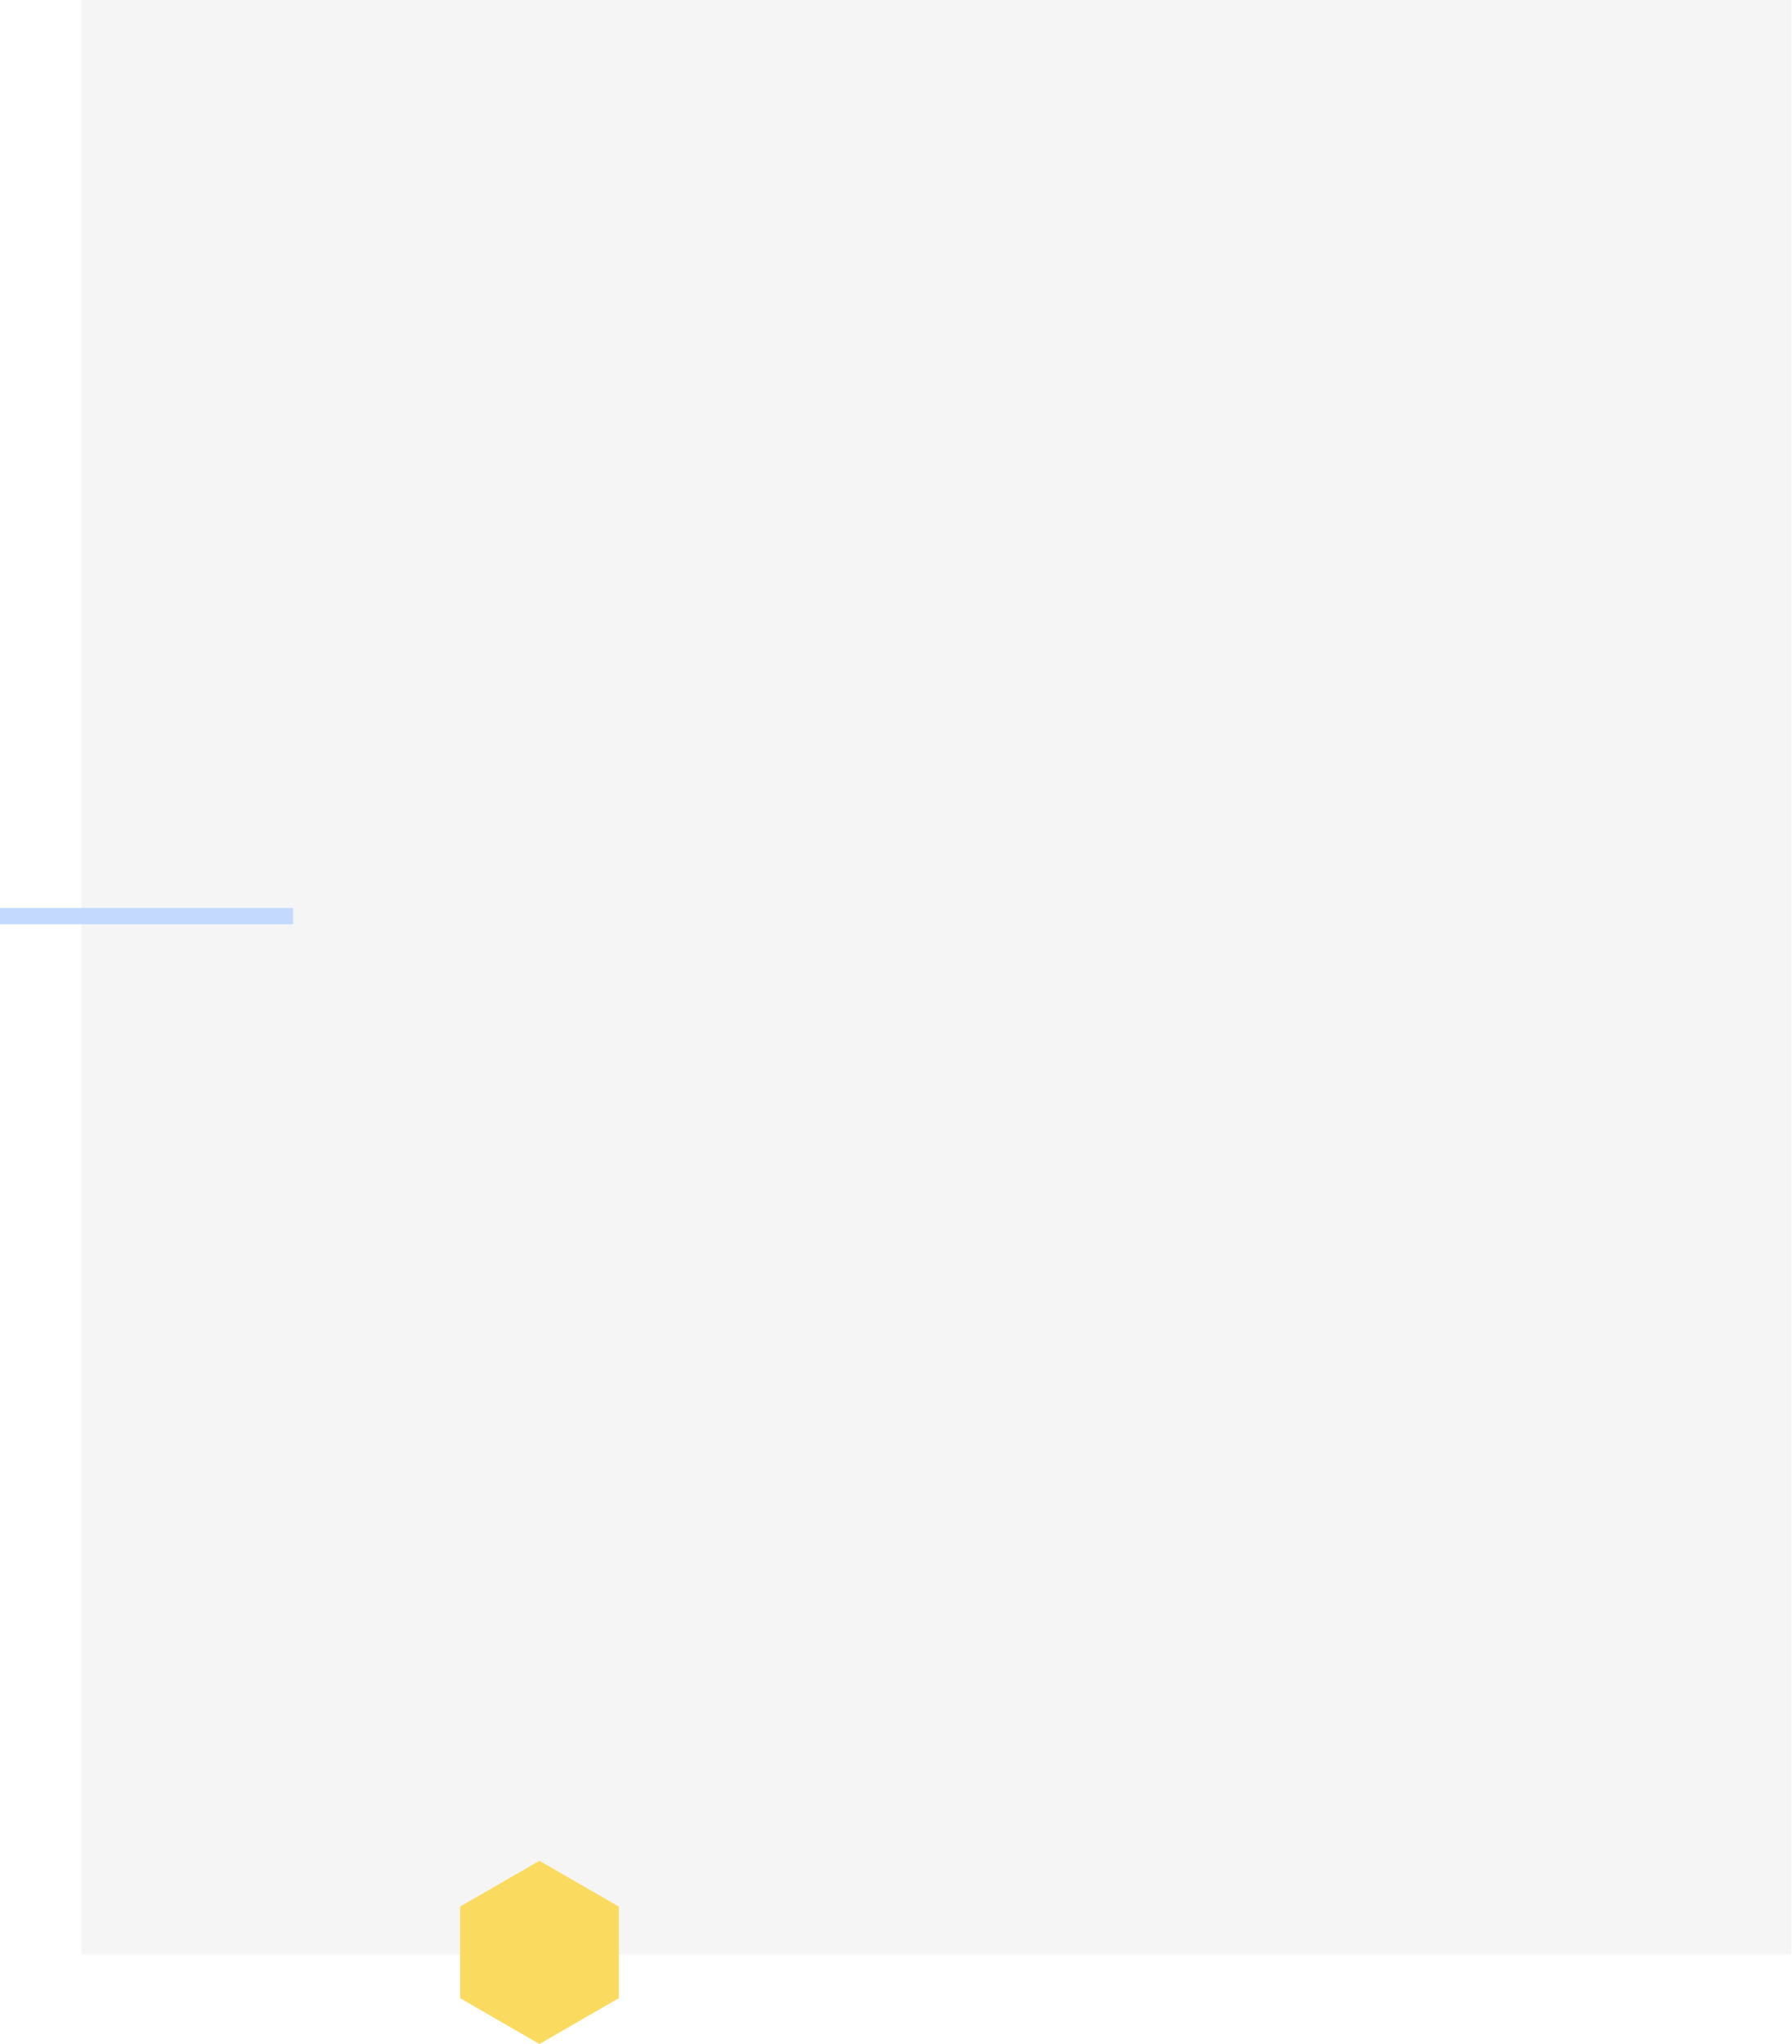
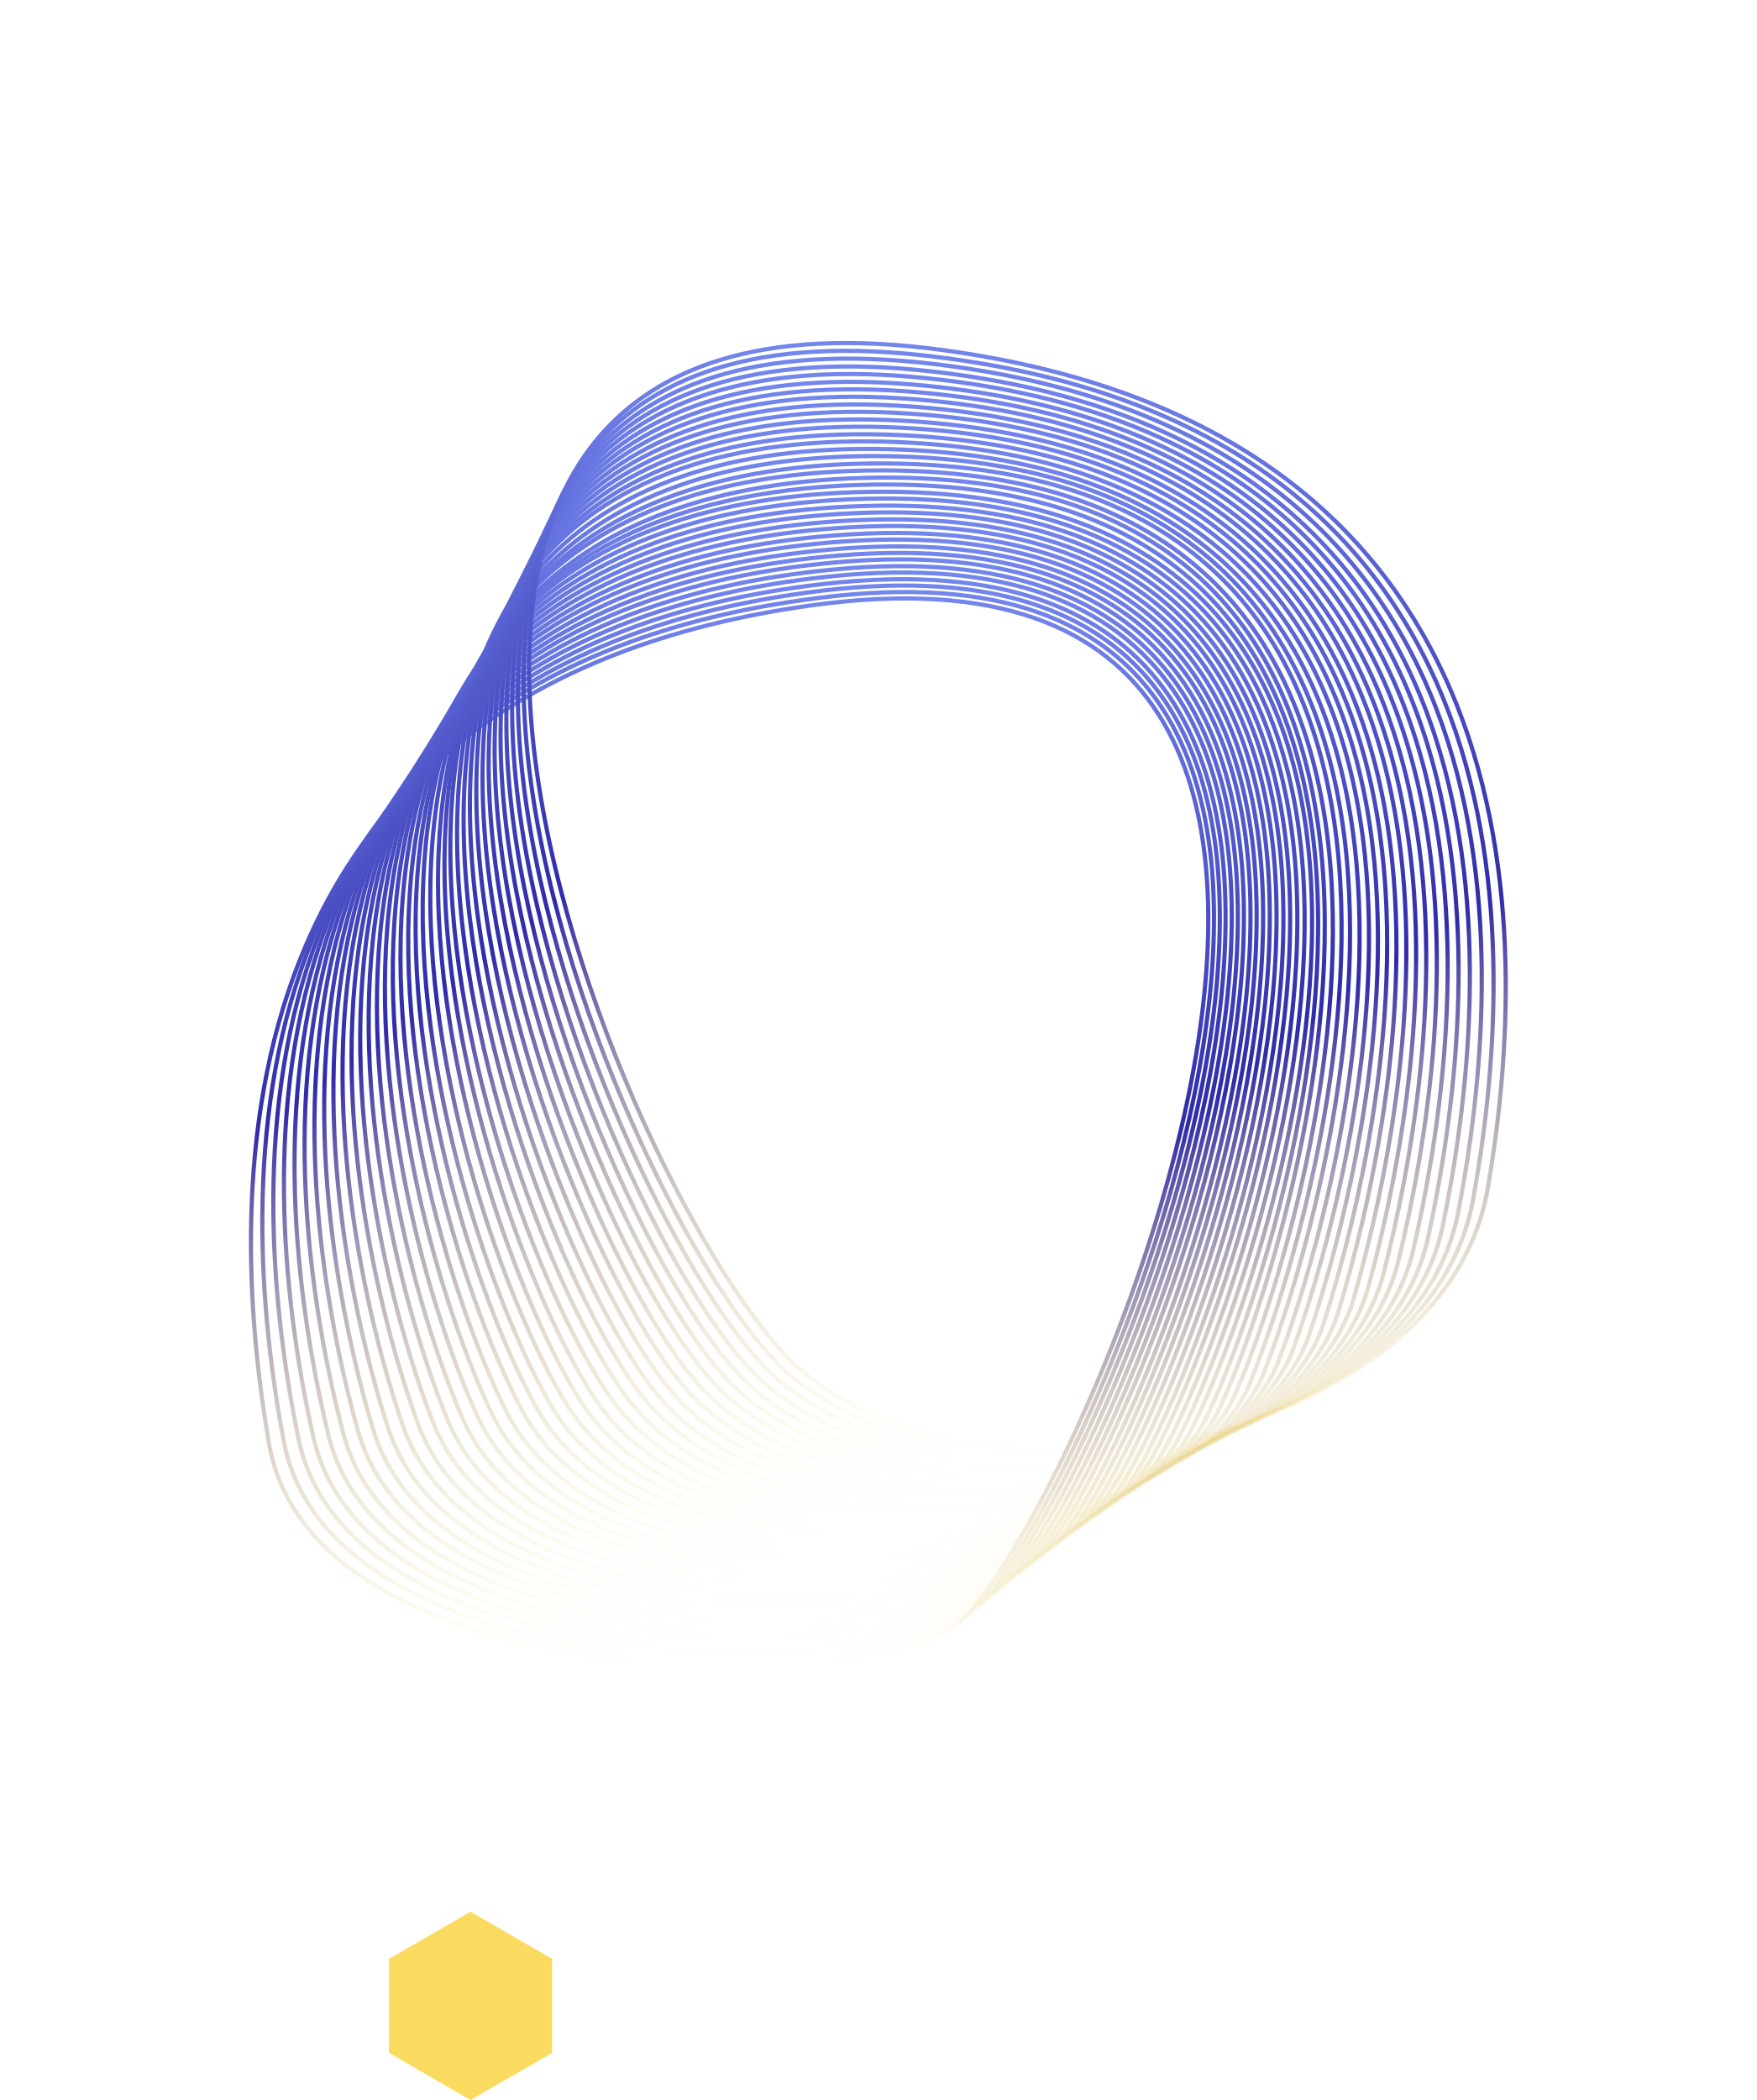
- <svg xmlns="http://www.w3.org/2000/svg" width="440" height="502" viewBox="0 0 440 502" fill="none">
-   <rect x="20" width="420" height="480" fill="#F5F5F5" />
-   <rect y="223" width="72" height="4" fill="#C3DAFE" />
-   <path d="M132.5 457L151.986 468.25V490.75L132.5 502L113.014 490.75V468.25L132.5 457Z" fill="#FADB5F" />
+ <svg xmlns="http://www.w3.org/2000/svg" width="420" height="502" viewBox="0 0 420 502" fill="none">
+   <path d="M112.5 457L131.986 468.25V490.75L112.5 502L93.014 490.75V468.25L112.5 457Z" fill="#FADB5F" />
+   <path d="M194.707 144.612C50.965 164.124 53.903 284.588 64.299 345.008C74.695 405.427 202.391 404.599 227.553 389.305C252.64 373.937 369.111 120.956 194.707 144.612Z" stroke="url(#paint0_linear)" stroke-miterlimit="10" />
+   <path d="M195.535 142.955C369.111 120.504 255.805 369.793 231.094 386.367C206.384 402.941 79.291 404.297 67.84 344.555C56.615 284.889 50.964 161.261 195.535 142.955Z" stroke="url(#paint1_linear)" stroke-miterlimit="10" />
+   <path d="M196.364 141.222C369.186 120.429 258.893 365.575 234.635 383.354C210.377 401.133 83.66 403.167 71.381 344.028C59.251 285.266 51.04 158.776 196.364 141.222Z" stroke="url(#paint2_linear)" stroke-miterlimit="10" />
+   <path d="M197.193 139.564C369.111 120.203 262.058 361.43 238.176 380.49C214.294 399.551 88.181 402.112 74.922 343.575C61.888 285.566 51.04 156.063 197.193 139.564Z" stroke="url(#paint3_linear)" stroke-miterlimit="10" />
+   <path d="M198.097 137.83C369.186 119.825 265.222 357.211 241.792 377.551C218.362 397.892 92.701 401.057 78.538 343.123C64.6 285.867 51.04 153.35 198.097 137.83Z" stroke="url(#paint4_linear)" stroke-miterlimit="10" />
+   <path d="M198.926 136.175C369.186 119.601 268.386 353.069 245.333 374.616C222.28 396.162 97.146 399.929 82.079 342.673C67.237 286.246 51.04 150.565 198.926 136.175Z" stroke="url(#paint5_linear)" stroke-miterlimit="10" />
+   <path d="M199.754 134.441C369.186 119.223 271.475 348.849 248.874 371.676C226.273 394.503 101.666 398.797 85.619 342.144C69.949 286.546 51.04 147.851 199.754 134.441Z" stroke="url(#paint6_linear)" stroke-miterlimit="10" />
+   <path d="M200.658 132.784C369.262 118.923 274.714 344.706 252.49 368.814C230.266 392.922 106.186 397.819 89.236 341.768C72.661 286.848 51.04 145.14 200.658 132.784Z" stroke="url(#paint7_linear)" stroke-miterlimit="10" />
+   <path d="M201.487 131.127C369.186 118.546 277.803 340.563 256.031 365.876C234.183 391.189 110.706 396.689 92.776 341.317C75.298 287.225 51.04 142.353 201.487 131.127Z" stroke="url(#paint8_linear)" stroke-miterlimit="10" />
+   <path d="M202.316 129.394C369.186 118.169 280.967 336.344 259.571 362.938C238.176 389.531 115.227 395.634 96.317 340.789C78.01 287.526 51.04 139.565 202.316 129.394Z" stroke="url(#paint9_linear)" stroke-miterlimit="10" />
+   <path d="M203.22 127.738C369.186 117.794 284.131 332.202 263.112 360.001C242.093 387.8 119.747 394.58 99.933 340.338C80.722 287.904 51.04 136.778 203.22 127.738Z" stroke="url(#paint10_linear)" stroke-miterlimit="10" />
+   <path d="M204.048 126.003C369.186 117.34 287.295 328.056 266.728 357.061C246.162 386.065 124.267 393.448 103.474 339.884C83.435 288.203 51.04 133.989 204.048 126.003Z" stroke="url(#paint11_linear)" stroke-miterlimit="10" />
+   <path d="M204.877 124.346C369.186 116.963 290.459 323.913 270.269 354.198C250.079 384.483 128.787 392.394 107.015 339.432C86.147 288.504 51.04 131.202 204.877 124.346Z" stroke="url(#paint12_linear)" stroke-miterlimit="10" />
+   <path d="M205.706 122.613C369.111 116.511 293.548 319.694 273.735 351.26C253.921 382.826 133.307 391.339 110.556 338.98C88.859 288.881 51.04 128.414 205.706 122.613Z" stroke="url(#paint13_linear)" stroke-miterlimit="10" />
+   <path d="M206.61 120.956C369.111 116.059 296.712 315.475 277.351 348.322C257.989 381.169 137.827 390.209 114.096 338.453C91.571 289.183 50.964 125.552 206.61 120.956Z" stroke="url(#paint14_linear)" stroke-miterlimit="10" />
+   <path d="M207.439 119.223C369.111 115.607 299.877 311.331 280.892 345.384C261.907 379.436 142.348 389.154 117.637 338.001C94.283 289.484 50.965 122.764 207.439 119.223Z" stroke="url(#paint15_linear)" stroke-miterlimit="10" />
+   <path d="M208.267 117.566C369.111 115.155 303.041 307.188 284.433 342.521C265.9 377.854 146.868 388.1 121.178 337.624C96.995 289.861 50.965 119.902 208.267 117.566Z" stroke="url(#paint16_linear)" stroke-miterlimit="10" />
+   <path d="M209.171 115.834C368.207 113.649 306.054 303.723 288.049 339.584C269.742 376.122 151.463 386.97 124.794 337.098C99.782 290.163 50.964 118.019 209.171 115.834Z" stroke="url(#paint17_linear)" stroke-miterlimit="10" />
+   <path d="M210 114.176C367.679 112.518 308.992 299.428 291.589 336.645C273.885 374.539 155.984 385.915 128.335 336.645C102.495 290.463 50.964 115.833 210 114.176Z" stroke="url(#paint18_linear)" stroke-miterlimit="10" />
+   <path d="M210.829 112.443C367.755 112.443 312.156 295.361 295.13 333.707C277.803 372.807 160.579 384.785 131.876 336.193C105.207 290.84 50.889 112.443 210.829 112.443Z" stroke="url(#paint19_linear)" stroke-miterlimit="10" />
+   <path d="M211.733 110.786C368.282 111.69 315.17 290.69 298.747 330.844C282.173 371.376 165.25 383.731 135.492 335.741C107.994 291.368 51.115 109.807 211.733 110.786Z" stroke="url(#paint20_linear)" stroke-miterlimit="10" />
+   <path d="M212.561 109.054C368.357 111.766 318.334 286.622 302.287 327.907C286.09 369.643 169.77 382.677 139.033 335.29C110.782 291.595 51.567 106.267 212.561 109.054Z" stroke="url(#paint21_linear)" stroke-miterlimit="10" />
+   <path d="M213.39 107.396C368.734 111.916 321.8 282.478 305.828 324.968C289.782 367.835 174.291 381.546 142.574 334.837C113.494 291.82 51.341 102.65 213.39 107.396Z" stroke="url(#paint22_linear)" stroke-miterlimit="10" />
+   <path d="M214.219 105.662C369.035 111.689 325.114 278.107 309.369 322.029C293.548 366.1 178.811 380.414 146.114 334.308C116.206 292.045 50.814 99.334 214.219 105.662Z" stroke="url(#paint23_linear)" stroke-miterlimit="10" />
+   <path d="M215.123 104.005C368.96 110.861 328.278 273.739 312.985 319.091C297.692 364.444 183.482 379.285 149.731 333.857C118.993 292.347 50.814 96.622 215.123 104.005Z" stroke="url(#paint24_linear)" stroke-miterlimit="10" />
+   <path d="M215.952 102.273C368.96 110.258 331.443 269.52 316.526 316.153C301.609 362.787 188.002 378.231 153.272 333.405C121.781 292.648 50.814 93.684 215.952 102.273Z" stroke="url(#paint25_linear)" stroke-miterlimit="10" />
+   <path d="M216.78 100.617C368.96 109.733 334.531 265.378 320.067 313.292C305.602 361.206 192.597 377.178 156.812 332.955C124.493 292.951 50.814 90.673 216.78 100.617Z" stroke="url(#paint26_linear)" stroke-miterlimit="10" />
+   <path d="M217.684 98.882C368.96 109.053 337.771 261.157 323.683 310.277C309.595 359.396 197.193 375.97 160.428 332.501C127.28 293.251 50.814 87.657 217.684 98.882Z" stroke="url(#paint27_linear)" stroke-miterlimit="10" />
+   <path d="M218.513 97.225C368.96 108.526 340.86 257.014 327.224 307.414C313.588 357.815 201.864 374.841 163.969 331.974C130.068 293.553 50.814 84.644 218.513 97.225Z" stroke="url(#paint28_linear)" stroke-miterlimit="10" />
+   <path d="M219.342 95.493C368.885 107.848 344.024 252.795 330.764 304.476C317.505 356.157 206.384 373.711 167.51 331.522C132.855 293.854 50.814 81.631 219.342 95.493Z" stroke="url(#paint29_linear)" stroke-miterlimit="10" />
+   <path d="M220.246 93.835C368.96 107.245 347.188 248.652 334.305 301.538C321.423 354.424 210.979 372.58 171.126 331.07C135.568 294.08 50.814 78.617 220.246 93.835Z" stroke="url(#paint30_linear)" stroke-miterlimit="10" />
+   <path d="M221.075 92.178C368.96 106.568 350.352 244.584 337.922 298.676C325.491 352.768 215.65 371.526 174.667 330.619C138.355 294.382 50.814 75.529 221.075 92.178Z" stroke="url(#paint31_linear)" stroke-miterlimit="10" />
+   <path d="M221.903 90.444C368.96 105.888 353.441 240.364 341.462 295.736C329.484 351.108 220.246 370.319 178.208 330.165C141.142 294.681 50.814 72.438 221.903 90.444Z" stroke="url(#paint32_linear)" stroke-miterlimit="10" />
+   <path d="M222.732 88.787C368.885 105.286 356.605 236.221 345.003 292.799C333.401 349.452 224.841 369.19 181.749 329.714C143.93 294.908 50.814 69.351 222.732 88.787Z" stroke="url(#paint33_linear)" stroke-miterlimit="10" />
+   <path d="M223.636 87.055C368.96 104.533 359.845 232.002 348.619 289.861C337.394 347.719 229.437 367.985 185.365 329.186C146.717 295.21 50.814 66.262 223.636 87.055Z" stroke="url(#paint34_linear)" stroke-miterlimit="10" />
+   <path d="M224.465 85.398C369.035 103.629 362.933 227.784 352.16 286.923C341.312 346.063 234.108 366.78 188.906 328.735C149.505 295.436 50.889 62.872 224.465 85.398Z" stroke="url(#paint35_linear)" stroke-miterlimit="10" />
+   <path d="M225.293 83.665C369.036 103.177 366.097 223.64 355.701 284.06C345.305 344.48 238.628 365.725 192.447 328.358C152.292 295.737 50.889 60.009 225.293 83.665Z" stroke="url(#paint36_linear)" stroke-miterlimit="10" />
+   <defs>
+     <linearGradient id="paint0_linear" x1="174.441" y1="143.052" x2="174.441" y2="398.05" gradientUnits="userSpaceOnUse">
+       <stop stop-color="#7386EC" />
+       <stop offset="0.5" stop-color="#302CA9" />
+       <stop offset="1" stop-color="#FADB5F" stop-opacity="0" />
+     </linearGradient>
+     <linearGradient id="paint1_linear" x1="176.484" y1="141.526" x2="176.484" y2="396.212" gradientUnits="userSpaceOnUse">
+       <stop stop-color="#7386EC" />
+       <stop offset="0.5" stop-color="#302CA9" />
+       <stop offset="1" stop-color="#FADB5F" stop-opacity="0" />
+     </linearGradient>
+     <linearGradient id="paint2_linear" x1="178.495" y1="139.972" x2="178.495" y2="394.322" gradientUnits="userSpaceOnUse">
+       <stop stop-color="#7386EC" />
+       <stop offset="0.5" stop-color="#302CA9" />
+       <stop offset="1" stop-color="#FADB5F" stop-opacity="0" />
+     </linearGradient>
+     <linearGradient id="paint3_linear" x1="180.453" y1="138.459" x2="180.453" y2="392.625" gradientUnits="userSpaceOnUse">
+       <stop stop-color="#7386EC" />
+       <stop offset="0.5" stop-color="#302CA9" />
+       <stop offset="1" stop-color="#FADB5F" stop-opacity="0" />
+     </linearGradient>
+     <linearGradient id="paint4_linear" x1="182.458" y1="136.857" x2="182.458" y2="390.909" gradientUnits="userSpaceOnUse">
+       <stop stop-color="#7386EC" />
+       <stop offset="0.5" stop-color="#302CA9" />
+       <stop offset="1" stop-color="#FADB5F" stop-opacity="0" />
+     </linearGradient>
+     <linearGradient id="paint5_linear" x1="184.383" y1="135.334" x2="184.383" y2="389.173" gradientUnits="userSpaceOnUse">
+       <stop stop-color="#7386EC" />
+       <stop offset="0.5" stop-color="#302CA9" />
+       <stop offset="1" stop-color="#FADB5F" stop-opacity="0" />
+     </linearGradient>
+     <linearGradient id="paint6_linear" x1="186.292" y1="133.717" x2="186.292" y2="387.489" gradientUnits="userSpaceOnUse">
+       <stop stop-color="#7386EC" />
+       <stop offset="0.5" stop-color="#302CA9" />
+       <stop offset="1" stop-color="#FADB5F" stop-opacity="0" />
+     </linearGradient>
+     <linearGradient id="paint7_linear" x1="188.243" y1="132.172" x2="188.243" y2="385.939" gradientUnits="userSpaceOnUse">
+       <stop stop-color="#7386EC" />
+       <stop offset="0.5" stop-color="#302CA9" />
+       <stop offset="1" stop-color="#FADB5F" stop-opacity="0" />
+     </linearGradient>
+     <linearGradient id="paint8_linear" x1="190.081" y1="130.613" x2="190.081" y2="384.284" gradientUnits="userSpaceOnUse">
+       <stop stop-color="#7386EC" />
+       <stop offset="0.5" stop-color="#302CA9" />
+       <stop offset="1" stop-color="#FADB5F" stop-opacity="0" />
+     </linearGradient>
+     <linearGradient id="paint9_linear" x1="191.948" y1="128.976" x2="191.948" y2="382.704" gradientUnits="userSpaceOnUse">
+       <stop stop-color="#7386EC" />
+       <stop offset="0.5" stop-color="#302CA9" />
+       <stop offset="1" stop-color="#FADB5F" stop-opacity="0" />
+     </linearGradient>
+     <linearGradient id="paint10_linear" x1="193.819" y1="127.403" x2="193.819" y2="381.127" gradientUnits="userSpaceOnUse">
+       <stop stop-color="#7386EC" />
+       <stop offset="0.5" stop-color="#302CA9" />
+       <stop offset="1" stop-color="#FADB5F" stop-opacity="0" />
+     </linearGradient>
+     <linearGradient id="paint11_linear" x1="195.664" y1="125.744" x2="195.664" y2="379.546" gradientUnits="userSpaceOnUse">
+       <stop stop-color="#7386EC" />
+       <stop offset="0.5" stop-color="#302CA9" />
+       <stop offset="1" stop-color="#FADB5F" stop-opacity="0" />
+     </linearGradient>
+     <linearGradient id="paint12_linear" x1="197.495" y1="124.153" x2="197.495" y2="378.086" gradientUnits="userSpaceOnUse">
+       <stop stop-color="#7386EC" />
+       <stop offset="0.5" stop-color="#302CA9" />
+       <stop offset="1" stop-color="#FADB5F" stop-opacity="0" />
+     </linearGradient>
+     <linearGradient id="paint13_linear" x1="199.286" y1="122.478" x2="199.286" y2="376.607" gradientUnits="userSpaceOnUse">
+       <stop stop-color="#7386EC" />
+       <stop offset="0.5" stop-color="#302CA9" />
+       <stop offset="1" stop-color="#FADB5F" stop-opacity="0" />
+     </linearGradient>
+     <linearGradient id="paint14_linear" x1="201.103" y1="120.867" x2="201.103" y2="375.114" gradientUnits="userSpaceOnUse">
+       <stop stop-color="#7386EC" />
+       <stop offset="0.5" stop-color="#302CA9" />
+       <stop offset="1" stop-color="#FADB5F" stop-opacity="0" />
+     </linearGradient>
+     <linearGradient id="paint15_linear" x1="202.915" y1="119.174" x2="202.915" y2="373.65" gradientUnits="userSpaceOnUse">
+       <stop stop-color="#7386EC" />
+       <stop offset="0.5" stop-color="#302CA9" />
+       <stop offset="1" stop-color="#FADB5F" stop-opacity="0" />
+     </linearGradient>
+     <linearGradient id="paint16_linear" x1="204.724" y1="117.544" x2="204.724" y2="372.282" gradientUnits="userSpaceOnUse">
+       <stop stop-color="#7386EC" />
+       <stop offset="0.5" stop-color="#302CA9" />
+       <stop offset="1" stop-color="#FADB5F" stop-opacity="0" />
+     </linearGradient>
+     <linearGradient id="paint17_linear" x1="206.376" y1="115.815" x2="206.376" y2="370.82" gradientUnits="userSpaceOnUse">
+       <stop stop-color="#7386EC" />
+       <stop offset="0.5" stop-color="#302CA9" />
+       <stop offset="1" stop-color="#FADB5F" stop-opacity="0" />
+     </linearGradient>
+     <linearGradient id="paint18_linear" x1="208.051" y1="114.165" x2="208.051" y2="369.469" gradientUnits="userSpaceOnUse">
+       <stop stop-color="#7386EC" />
+       <stop offset="0.5" stop-color="#302CA9" />
+       <stop offset="1" stop-color="#FADB5F" stop-opacity="0" />
+     </linearGradient>
+     <linearGradient id="paint19_linear" x1="209.867" y1="112.443" x2="209.867" y2="368.056" gradientUnits="userSpaceOnUse">
+       <stop stop-color="#7386EC" />
+       <stop offset="0.5" stop-color="#302CA9" />
+       <stop offset="1" stop-color="#FADB5F" stop-opacity="0" />
+     </linearGradient>
+     <linearGradient id="paint20_linear" x1="211.819" y1="110.782" x2="211.819" y2="366.8" gradientUnits="userSpaceOnUse">
+       <stop stop-color="#7386EC" />
+       <stop offset="0.5" stop-color="#302CA9" />
+       <stop offset="1" stop-color="#FADB5F" stop-opacity="0" />
+     </linearGradient>
+     <linearGradient id="paint21_linear" x1="213.753" y1="109.023" x2="213.753" y2="365.452" gradientUnits="userSpaceOnUse">
+       <stop stop-color="#7386EC" />
+       <stop offset="0.5" stop-color="#302CA9" />
+       <stop offset="1" stop-color="#FADB5F" stop-opacity="0" />
+     </linearGradient>
+     <linearGradient id="paint22_linear" x1="215.668" y1="107.308" x2="215.668" y2="364.067" gradientUnits="userSpaceOnUse">
+       <stop stop-color="#7386EC" />
+       <stop offset="0.5" stop-color="#302CA9" />
+       <stop offset="1" stop-color="#FADB5F" stop-opacity="0" />
+     </linearGradient>
+     <linearGradient id="paint23_linear" x1="217.491" y1="105.51" x2="217.491" y2="362.709" gradientUnits="userSpaceOnUse">
+       <stop stop-color="#7386EC" />
+       <stop offset="0.5" stop-color="#302CA9" />
+       <stop offset="1" stop-color="#FADB5F" stop-opacity="0" />
+     </linearGradient>
+     <linearGradient id="paint24_linear" x1="219.366" y1="103.802" x2="219.366" y2="361.407" gradientUnits="userSpaceOnUse">
+       <stop stop-color="#7386EC" />
+       <stop offset="0.5" stop-color="#302CA9" />
+       <stop offset="1" stop-color="#FADB5F" stop-opacity="0" />
+     </linearGradient>
+     <linearGradient id="paint25_linear" x1="221.246" y1="102.003" x2="221.246" y2="360.152" gradientUnits="userSpaceOnUse">
+       <stop stop-color="#7386EC" />
+       <stop offset="0.5" stop-color="#302CA9" />
+       <stop offset="1" stop-color="#FADB5F" stop-opacity="0" />
+     </linearGradient>
+     <linearGradient id="paint26_linear" x1="223.111" y1="100.263" x2="223.111" y2="358.942" gradientUnits="userSpaceOnUse">
+       <stop stop-color="#7386EC" />
+       <stop offset="0.5" stop-color="#302CA9" />
+       <stop offset="1" stop-color="#FADB5F" stop-opacity="0" />
+     </linearGradient>
+     <linearGradient id="paint27_linear" x1="225.06" y1="98.439" x2="225.06" y2="357.603" gradientUnits="userSpaceOnUse">
+       <stop stop-color="#7386EC" />
+       <stop offset="0.5" stop-color="#302CA9" />
+       <stop offset="1" stop-color="#FADB5F" stop-opacity="0" />
+     </linearGradient>
+     <linearGradient id="paint28_linear" x1="226.974" y1="96.68" x2="226.974" y2="356.373" gradientUnits="userSpaceOnUse">
+       <stop stop-color="#7386EC" />
+       <stop offset="0.5" stop-color="#302CA9" />
+       <stop offset="1" stop-color="#FADB5F" stop-opacity="0" />
+     </linearGradient>
+     <linearGradient id="paint29_linear" x1="228.914" y1="94.843" x2="228.914" y2="355.146" gradientUnits="userSpaceOnUse">
+       <stop stop-color="#7386EC" />
+       <stop offset="0.5" stop-color="#302CA9" />
+       <stop offset="1" stop-color="#FADB5F" stop-opacity="0" />
+     </linearGradient>
+     <linearGradient id="paint30_linear" x1="230.892" y1="93.067" x2="230.892" y2="353.913" gradientUnits="userSpaceOnUse">
+       <stop stop-color="#7386EC" />
+       <stop offset="0.5" stop-color="#302CA9" />
+       <stop offset="1" stop-color="#FADB5F" stop-opacity="0" />
+     </linearGradient>
+     <linearGradient id="paint31_linear" x1="232.897" y1="91.276" x2="232.897" y2="352.754" gradientUnits="userSpaceOnUse">
+       <stop stop-color="#7386EC" />
+       <stop offset="0.5" stop-color="#302CA9" />
+       <stop offset="1" stop-color="#FADB5F" stop-opacity="0" />
+     </linearGradient>
+     <linearGradient id="paint32_linear" x1="234.897" y1="89.408" x2="234.897" y2="351.536" gradientUnits="userSpaceOnUse">
+       <stop stop-color="#7386EC" />
+       <stop offset="0.5" stop-color="#302CA9" />
+       <stop offset="1" stop-color="#FADB5F" stop-opacity="0" />
+     </linearGradient>
+     <linearGradient id="paint33_linear" x1="236.931" y1="87.602" x2="236.931" y2="350.367" gradientUnits="userSpaceOnUse">
+       <stop stop-color="#7386EC" />
+       <stop offset="0.5" stop-color="#302CA9" />
+       <stop offset="1" stop-color="#FADB5F" stop-opacity="0" />
+     </linearGradient>
+     <linearGradient id="paint34_linear" x1="239.043" y1="85.722" x2="239.043" y2="349.139" gradientUnits="userSpaceOnUse">
+       <stop stop-color="#7386EC" />
+       <stop offset="0.5" stop-color="#302CA9" />
+       <stop offset="1" stop-color="#FADB5F" stop-opacity="0" />
+     </linearGradient>
+     <linearGradient id="paint35_linear" x1="241.138" y1="83.865" x2="241.138" y2="347.964" gradientUnits="userSpaceOnUse">
+       <stop stop-color="#7386EC" />
+       <stop offset="0.5" stop-color="#302CA9" />
+       <stop offset="1" stop-color="#FADB5F" stop-opacity="0" />
+     </linearGradient>
+     <linearGradient id="paint36_linear" x1="243.251" y1="82" x2="243.251" y2="346.911" gradientUnits="userSpaceOnUse">
+       <stop stop-color="#7386EC" />
+       <stop offset="0.5" stop-color="#302CA9" />
+       <stop offset="1" stop-color="#FADB5F" stop-opacity="0" />
+     </linearGradient>
+   </defs>
</svg>
